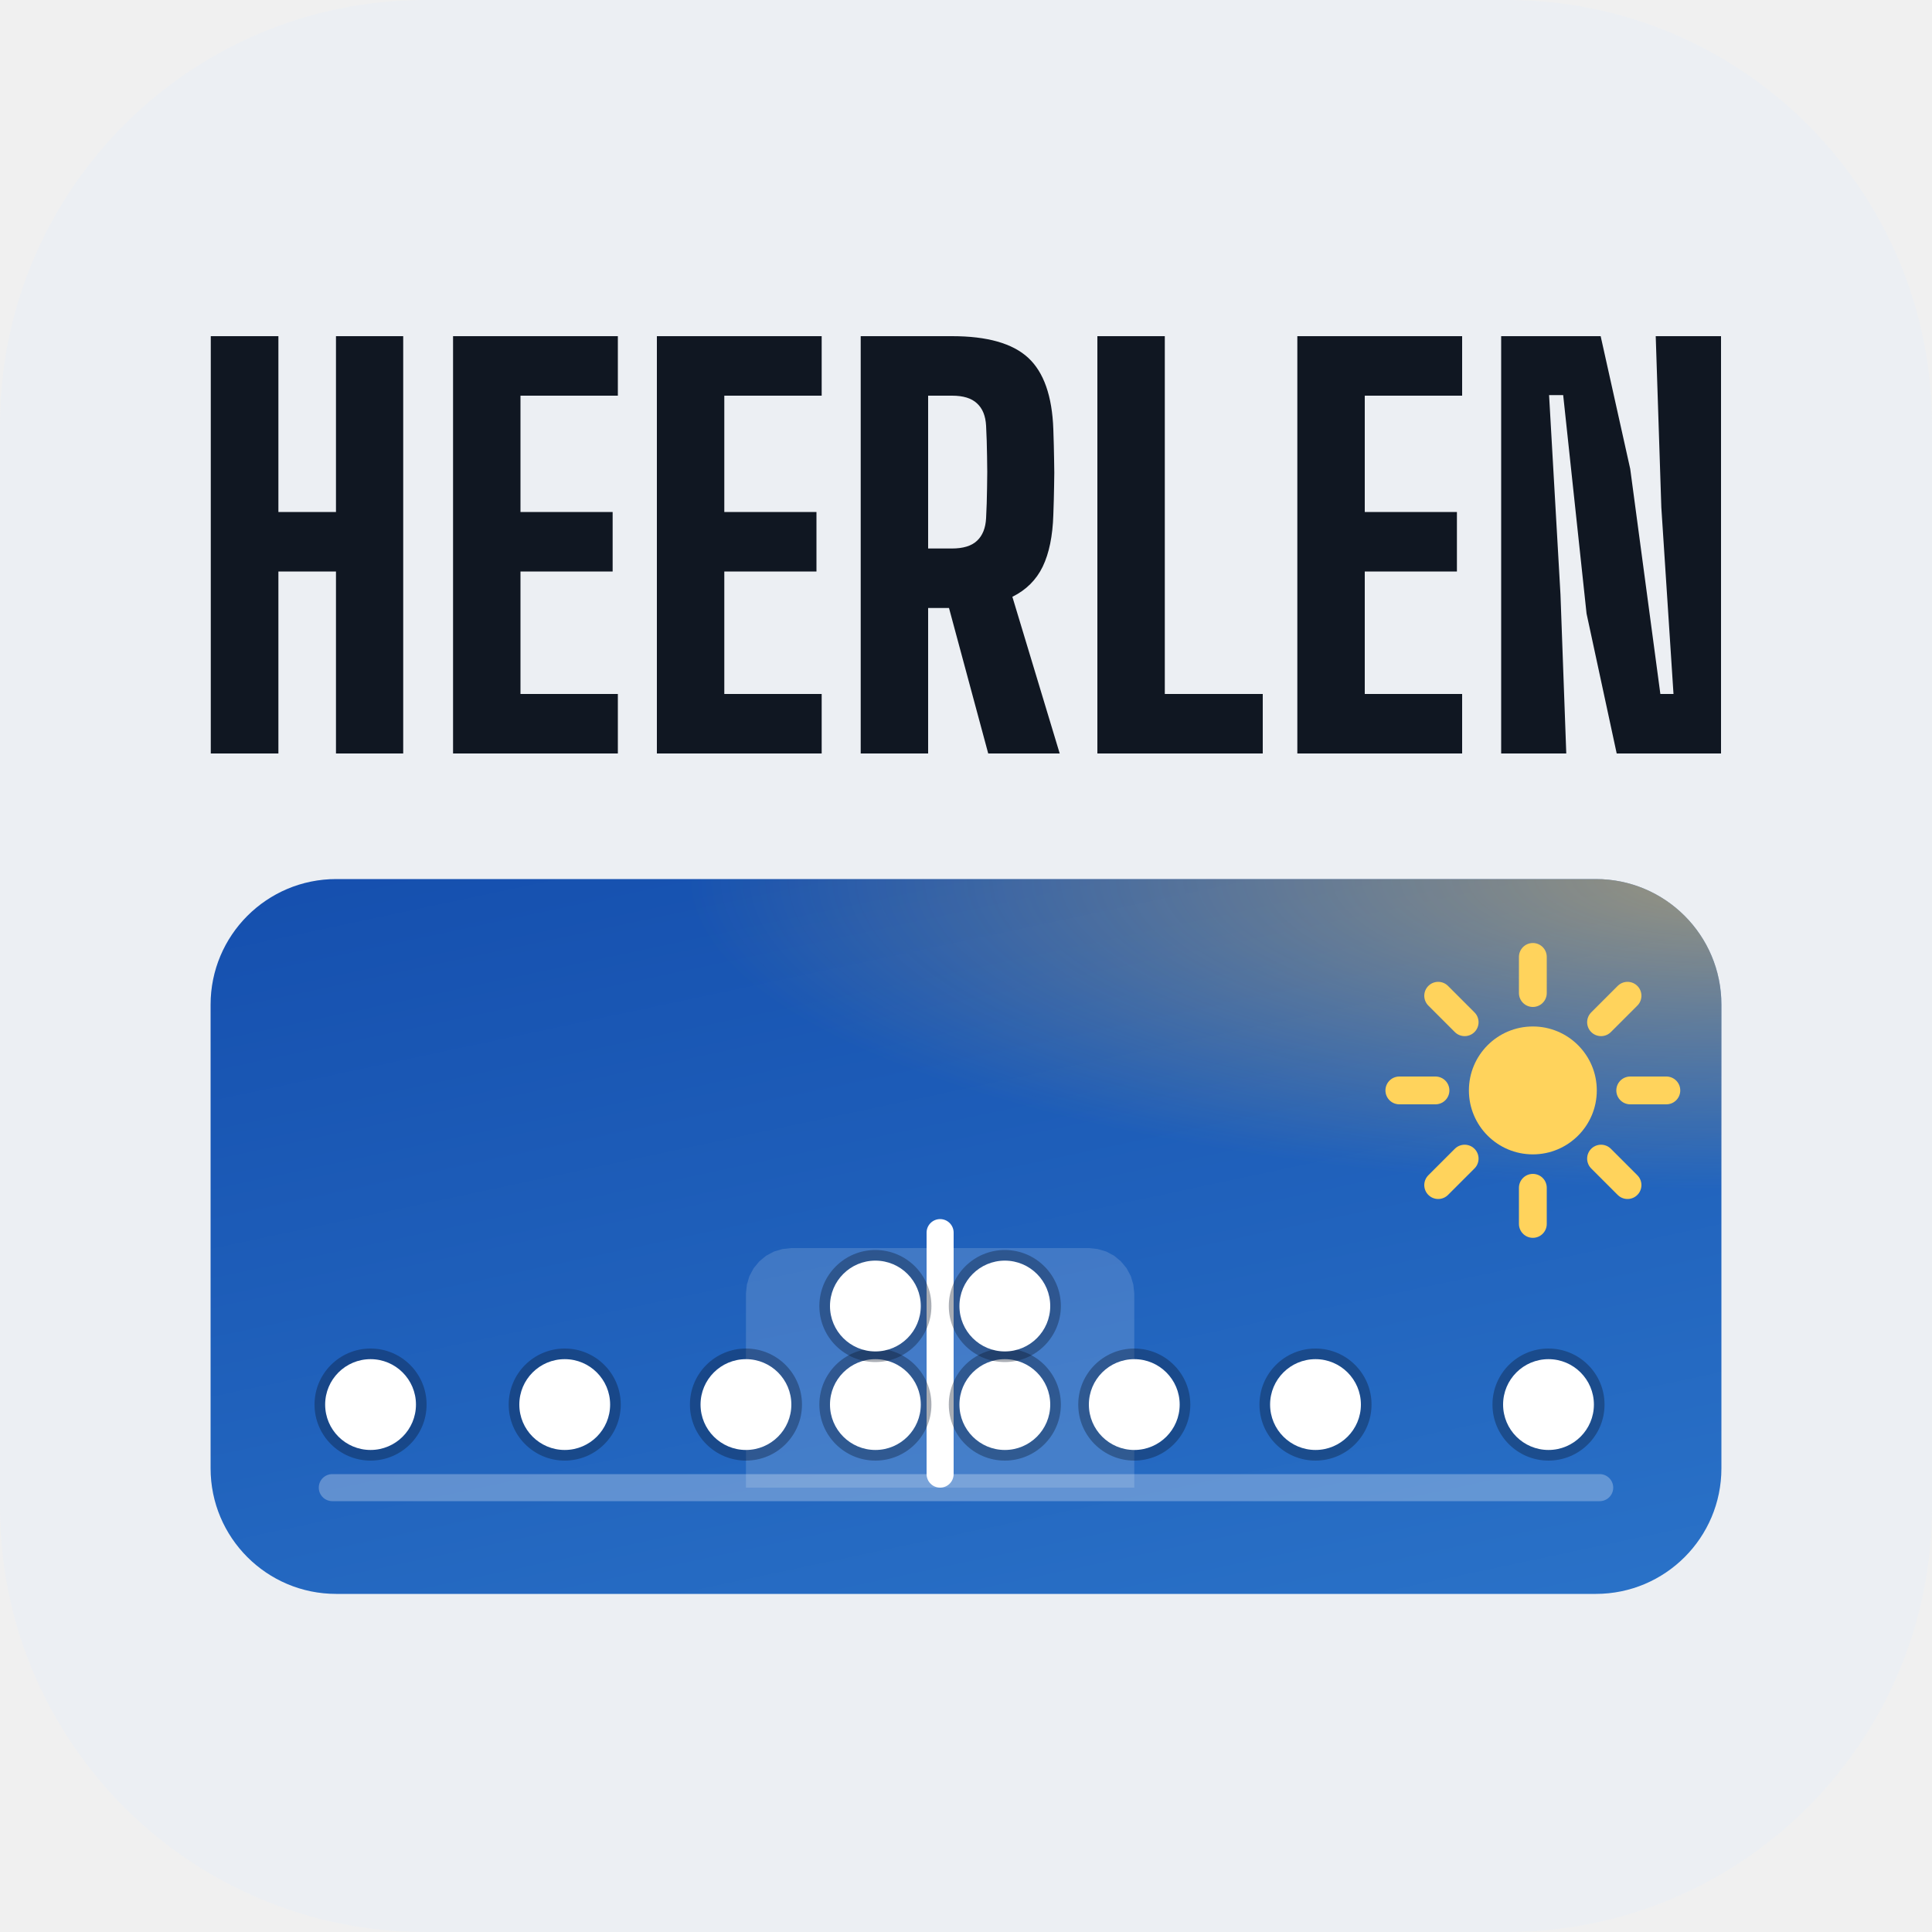
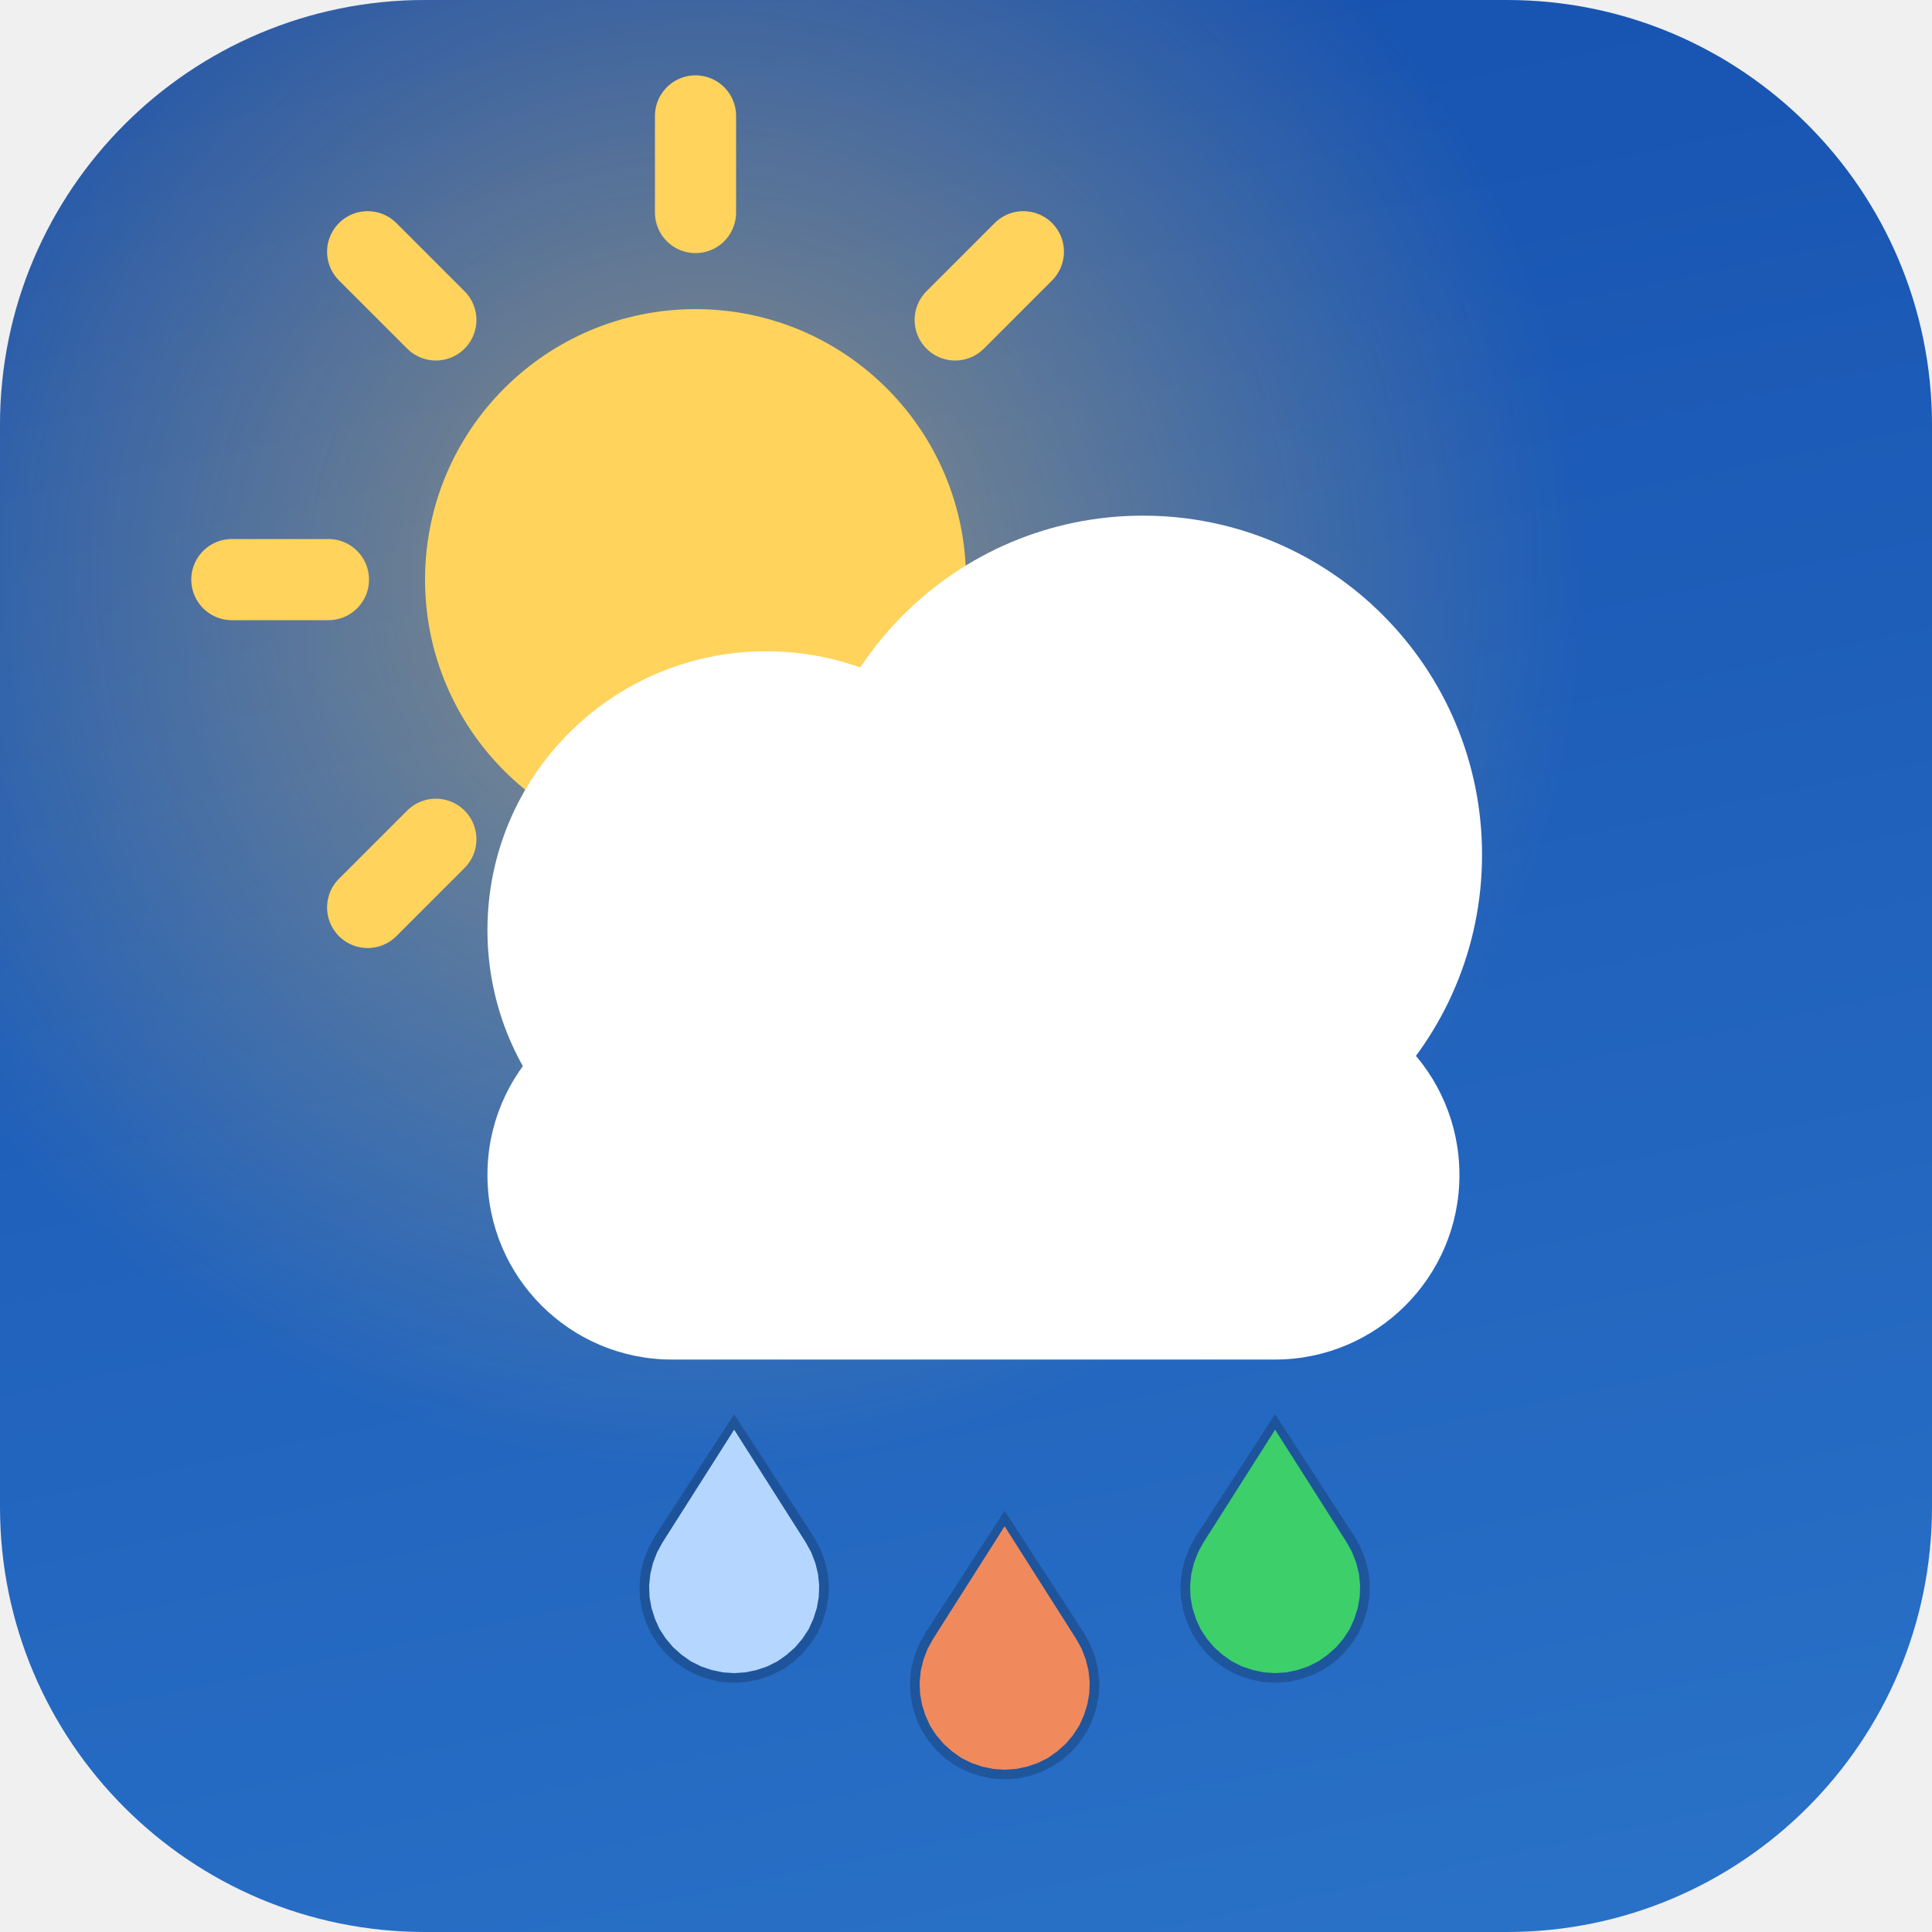
<svg xmlns="http://www.w3.org/2000/svg" viewBox="0 0 100 100">
  <defs>
-     <linearGradient id="v0" gradientUnits="userSpaceOnUse" x1="44.55" y1="38.35" x2="55.45" y2="89.65">
+     <linearGradient id="v0" gradientUnits="userSpaceOnUse" x1="37.67" y1="-8.01" x2="62.33" y2="108.01">
      <stop offset="0" stop-color="#154fae" />
      <stop offset="1" stop-color="#2a72c8" />
    </linearGradient>
-     <radialGradient id="v1" gradientUnits="userSpaceOnUse" cx="0" cy="0" r="1" gradientTransform="translate(89.1 45.5) scale(86.02 25.9)">
-       <stop offset="0" stop-color="#ffc454" stop-opacity="0.55" />
-       <stop offset="0.62" stop-color="#ffc454" stop-opacity="0" />
+     <radialGradient id="v1" gradientUnits="userSpaceOnUse" cx="0" cy="0" r="1" gradientTransform="translate(36 30) scale(46 46)">
+       <stop offset="0" stop-color="#ffc454" stop-opacity="0.5" />
+       <stop offset="1" stop-color="#ffc454" stop-opacity="0" />
    </radialGradient>
  </defs>
-   <rect width="100" height="100" rx="22" fill="#eceff3" />
-   <path d="M14.41 39L10.91 39L10.91 17.4L14.41 17.4L14.41 26.5L17.39 26.5L17.39 17.4L20.87 17.4L20.87 39L17.39 39L17.39 29.58L14.41 29.58L14.41 39M31.98 39L23.45 39L23.45 17.4L31.98 17.4L31.98 20.48L26.94 20.48L26.94 26.5L31.71 26.5L31.71 29.58L26.94 29.58L26.94 35.92L31.98 35.92L31.98 39M42.53 39L34 39L34 17.4L42.53 17.4L42.53 20.48L37.49 20.48L37.49 26.5L42.26 26.5L42.26 29.58L37.49 29.58L37.49 35.92L42.53 35.92L42.53 39M48.04 39L44.55 39L44.55 17.4L49.28 17.4Q52.01 17.4 53.22 18.52Q54.43 19.64 54.52 22.22L54.52 22.22Q54.55 23.08 54.56 23.78Q54.58 24.47 54.56 25.16Q54.55 25.84 54.52 26.65L54.52 26.65Q54.47 28.29 53.97 29.33Q53.47 30.36 52.4 30.89L52.4 30.89L54.85 39L51.15 39L49.12 31.47L48.04 31.47L48.04 39M48.04 20.48L48.04 28.39L49.27 28.39Q50.15 28.39 50.57 27.99Q51 27.59 51.04 26.82L51.04 26.82Q51.08 26.07 51.09 25.25Q51.11 24.43 51.09 23.62Q51.08 22.8 51.04 22.04L51.04 22.04Q51 21.27 50.57 20.88Q50.15 20.48 49.28 20.48L49.28 20.48L48.04 20.48M65.36 39L56.8 39L56.8 17.4L60.29 17.4L60.29 35.92L65.36 35.92L65.36 39M75.68 39L67.15 39L67.15 17.4L75.68 17.4L75.68 20.48L70.64 20.48L70.64 26.5L75.41 26.5L75.41 29.58L70.64 29.58L70.64 35.92L75.68 35.92L75.68 39M81.07 39L77.7 39L77.7 17.4L82.85 17.4L84.38 24.27L85.94 35.92L86.62 35.92L85.99 26.26L85.7 17.4L89.08 17.4L89.08 39L83.68 39L82.12 31.76L80.91 20.45L80.18 20.45L80.77 30.77L81.07 39" fill="#101722" />
-   <rect x="10.9" y="45.5" width="78.2" height="37" rx="6.5" fill="url(#v0)" />
-   <rect x="10.9" y="45.5" width="78.2" height="37" rx="6.5" fill="url(#v1)" />
-   <circle cx="79.34" cy="56.44" r="3.31" fill="#ffd35c" />
-   <path d="M79.34 49.53L79.34 51.4" stroke="#ffd35c" stroke-width="1.44" stroke-linecap="round" />
-   <path d="M79.34 61.48L79.34 63.35" stroke="#ffd35c" stroke-width="1.44" stroke-linecap="round" />
-   <path d="M72.43 56.44L74.3 56.44" stroke="#ffd35c" stroke-width="1.44" stroke-linecap="round" />
-   <path d="M84.38 56.44L86.25 56.44" stroke="#ffd35c" stroke-width="1.44" stroke-linecap="round" />
-   <path d="M74.44 51.54L75.81 52.91" stroke="#ffd35c" stroke-width="1.44" stroke-linecap="round" />
-   <path d="M82.87 59.97L84.24 61.34" stroke="#ffd35c" stroke-width="1.44" stroke-linecap="round" />
-   <path d="M84.24 51.54L82.87 52.91" stroke="#ffd35c" stroke-width="1.44" stroke-linecap="round" />
-   <path d="M75.81 59.97L74.44 61.34" stroke="#ffd35c" stroke-width="1.44" stroke-linecap="round" />
-   <path d="M38.61 66.95L38.66 66.49L38.79 66.05L39.01 65.64L39.3 65.29L39.65 65L40.06 64.78L40.5 64.65L40.96 64.6L56.36 64.6L56.82 64.65L57.26 64.78L57.67 65L58.02 65.29L58.31 65.64L58.53 66.05L58.66 66.49L58.71 66.95L58.71 77L38.61 77Z" fill="#ffffff" fill-opacity="0.15" />
-   <rect x="16.5" y="76.3" width="67" height="1.4" rx="0.7" fill="#ffffff" fill-opacity="0.28" />
-   <rect x="47.96" y="63.1" width="1.4" height="13.9" rx="0.7" fill="#ffffff" />
-   <circle cx="19.18" cy="72.7" r="2.9" fill="#0a1428" fill-opacity="0.35" />
-   <circle cx="19.18" cy="72.7" r="2.35" fill="#ffffff" />
-   <circle cx="29.23" cy="72.7" r="2.9" fill="#0a1428" fill-opacity="0.35" />
-   <circle cx="29.23" cy="72.7" r="2.35" fill="#ffffff" />
-   <circle cx="38.61" cy="72.7" r="2.9" fill="#0a1428" fill-opacity="0.35" />
-   <circle cx="38.61" cy="72.7" r="2.35" fill="#ffffff" />
-   <circle cx="45.31" cy="72.7" r="2.9" fill="#0a1428" fill-opacity="0.35" />
-   <circle cx="45.31" cy="72.7" r="2.35" fill="#ffffff" />
-   <circle cx="45.31" cy="67.6" r="2.9" fill="#0a1428" fill-opacity="0.35" />
-   <circle cx="45.31" cy="67.6" r="2.35" fill="#ffffff" />
-   <circle cx="52.01" cy="72.7" r="2.9" fill="#0a1428" fill-opacity="0.35" />
-   <circle cx="52.01" cy="72.7" r="2.35" fill="#ffffff" />
-   <circle cx="52.01" cy="67.6" r="2.9" fill="#0a1428" fill-opacity="0.35" />
-   <circle cx="52.01" cy="67.6" r="2.35" fill="#ffffff" />
-   <circle cx="58.71" cy="72.7" r="2.9" fill="#0a1428" fill-opacity="0.35" />
-   <circle cx="58.71" cy="72.7" r="2.35" fill="#ffffff" />
-   <circle cx="68.09" cy="72.7" r="2.9" fill="#0a1428" fill-opacity="0.35" />
-   <circle cx="68.09" cy="72.7" r="2.35" fill="#ffffff" />
-   <circle cx="80.15" cy="72.7" r="2.9" fill="#0a1428" fill-opacity="0.35" />
-   <circle cx="80.15" cy="72.7" r="2.35" fill="#ffffff" />
+   <rect width="100" height="100" rx="22" fill="url(#v0)" />
+   <rect width="100" height="100" rx="22" fill="url(#v1)" />
+   <circle cx="36" cy="30" r="14" fill="#ffd35c" />
+   <path d="M55 30L60 30" stroke="#ffd35c" stroke-width="4.2" stroke-linecap="round" />
+   <path d="M49.44 43.44L52.97 46.97" stroke="#ffd35c" stroke-width="4.2" stroke-linecap="round" />
+   <path d="M36 49L36 54" stroke="#ffd35c" stroke-width="4.2" stroke-linecap="round" />
+   <path d="M22.56 43.44L19.03 46.97" stroke="#ffd35c" stroke-width="4.2" stroke-linecap="round" />
+   <path d="M17 30L12 30" stroke="#ffd35c" stroke-width="4.2" stroke-linecap="round" />
+   <path d="M22.56 16.56L19.03 13.03" stroke="#ffd35c" stroke-width="4.2" stroke-linecap="round" />
+   <path d="M36 11L36 6" stroke="#ffd35c" stroke-width="4.2" stroke-linecap="round" />
+   <path d="M49.44 16.56L52.97 13.03" stroke="#ffd35c" stroke-width="4.2" stroke-linecap="round" />
+   <circle cx="39.66" cy="48.14" r="14.43" fill="#ffffff" />
+   <circle cx="59.16" cy="44.24" r="17.55" fill="#ffffff" />
+   <rect x="25.23" y="51.26" width="50.31" height="19.11" rx="9.55" fill="#ffffff" />
+   <path d="M38.00 73.20L42.11 79.53L42.43 80.11L42.67 80.72L42.83 81.36L42.90 82.01L42.88 82.67L42.77 83.31L42.58 83.94L42.31 84.54L41.95 85.09L41.53 85.60L41.05 86.04L40.51 86.41L39.92 86.71L39.30 86.92L38.66 87.06L38.00 87.10L37.34 87.06L36.70 86.92L36.08 86.71L35.49 86.41L34.95 86.04L34.47 85.60L34.05 85.09L33.69 84.54L33.42 83.94L33.23 83.31L33.12 82.67L33.10 82.01L33.17 81.36L33.33 80.72L33.57 80.11L33.89 79.53Z" fill="#0a1428" fill-opacity="0.25" />
+   <path d="M38.00 74.00L41.71 79.84L41.99 80.35L42.20 80.90L42.34 81.47L42.40 82.06L42.38 82.65L42.28 83.22L42.10 83.79L41.86 84.32L41.54 84.81L41.16 85.26L40.72 85.65L40.24 85.99L39.72 86.25L39.16 86.44L38.59 86.56L38.00 86.60L37.41 86.56L36.84 86.44L36.28 86.25L35.76 85.99L35.28 85.65L34.84 85.26L34.46 84.81L34.14 84.32L33.90 83.79L33.72 83.22L33.62 82.65L33.60 82.06L33.66 81.47L33.80 80.90L34.01 80.35L34.29 79.84Z" fill="#b5d7ff" />
+   <path d="M52.00 78.20L56.11 84.53L56.43 85.11L56.67 85.72L56.83 86.36L56.90 87.01L56.88 87.67L56.77 88.31L56.58 88.94L56.31 89.54L55.95 90.09L55.53 90.60L55.05 91.04L54.51 91.41L53.92 91.71L53.30 91.92L52.66 92.06L52.00 92.10L51.34 92.06L50.70 91.92L50.08 91.71L49.49 91.41L48.95 91.04L48.47 90.60L48.05 90.09L47.69 89.54L47.42 88.94L47.23 88.31L47.12 87.67L47.10 87.01L47.17 86.36L47.33 85.72L47.57 85.11L47.89 84.53Z" fill="#0a1428" fill-opacity="0.25" />
+   <path d="M52.00 79.00L55.71 84.84L55.99 85.35L56.20 85.90L56.34 86.47L56.40 87.06L56.38 87.65L56.28 88.22L56.10 88.79L55.86 89.32L55.54 89.81L55.16 90.26L54.72 90.65L54.24 90.99L53.72 91.25L53.16 91.44L52.59 91.56L52.00 91.60L51.41 91.56L50.84 91.44L50.28 91.25L49.76 90.99L49.28 90.65L48.84 90.26L48.46 89.81L48.14 89.32L47.90 88.79L47.72 88.22L47.62 87.65L47.60 87.06L47.66 86.47L47.80 85.90L48.01 85.35L48.29 84.84Z" fill="#f08a5d" />
+   <path d="M66.00 73.20L70.11 79.53L70.43 80.11L70.67 80.72L70.83 81.36L70.90 82.01L70.88 82.67L70.77 83.31L70.58 83.94L70.31 84.54L69.95 85.09L69.53 85.60L69.05 86.04L68.51 86.41L67.92 86.71L67.30 86.92L66.66 87.06L66.00 87.10L65.34 87.06L64.70 86.92L64.08 86.71L63.49 86.41L62.95 86.04L62.47 85.60L62.05 85.09L61.69 84.54L61.42 83.94L61.23 83.31L61.12 82.67L61.10 82.01L61.17 81.36L61.33 80.72L61.57 80.11L61.89 79.53Z" fill="#0a1428" fill-opacity="0.25" />
+   <path d="M66.00 74.00L69.71 79.84L69.99 80.35L70.20 80.90L70.34 81.47L70.40 82.06L70.38 82.65L70.28 83.22L70.10 83.79L69.86 84.32L69.54 84.81L69.16 85.26L68.72 85.65L68.24 85.99L67.72 86.25L67.16 86.44L66.59 86.56L66.00 86.60L65.41 86.56L64.84 86.44L64.28 86.25L63.76 85.99L63.28 85.65L62.84 85.26L62.46 84.81L62.14 84.32L61.90 83.79L61.72 83.22L61.62 82.65L61.60 82.06L61.66 81.47L61.80 80.90L62.01 80.35L62.29 79.84Z" fill="#3ccf6a" />
</svg>
